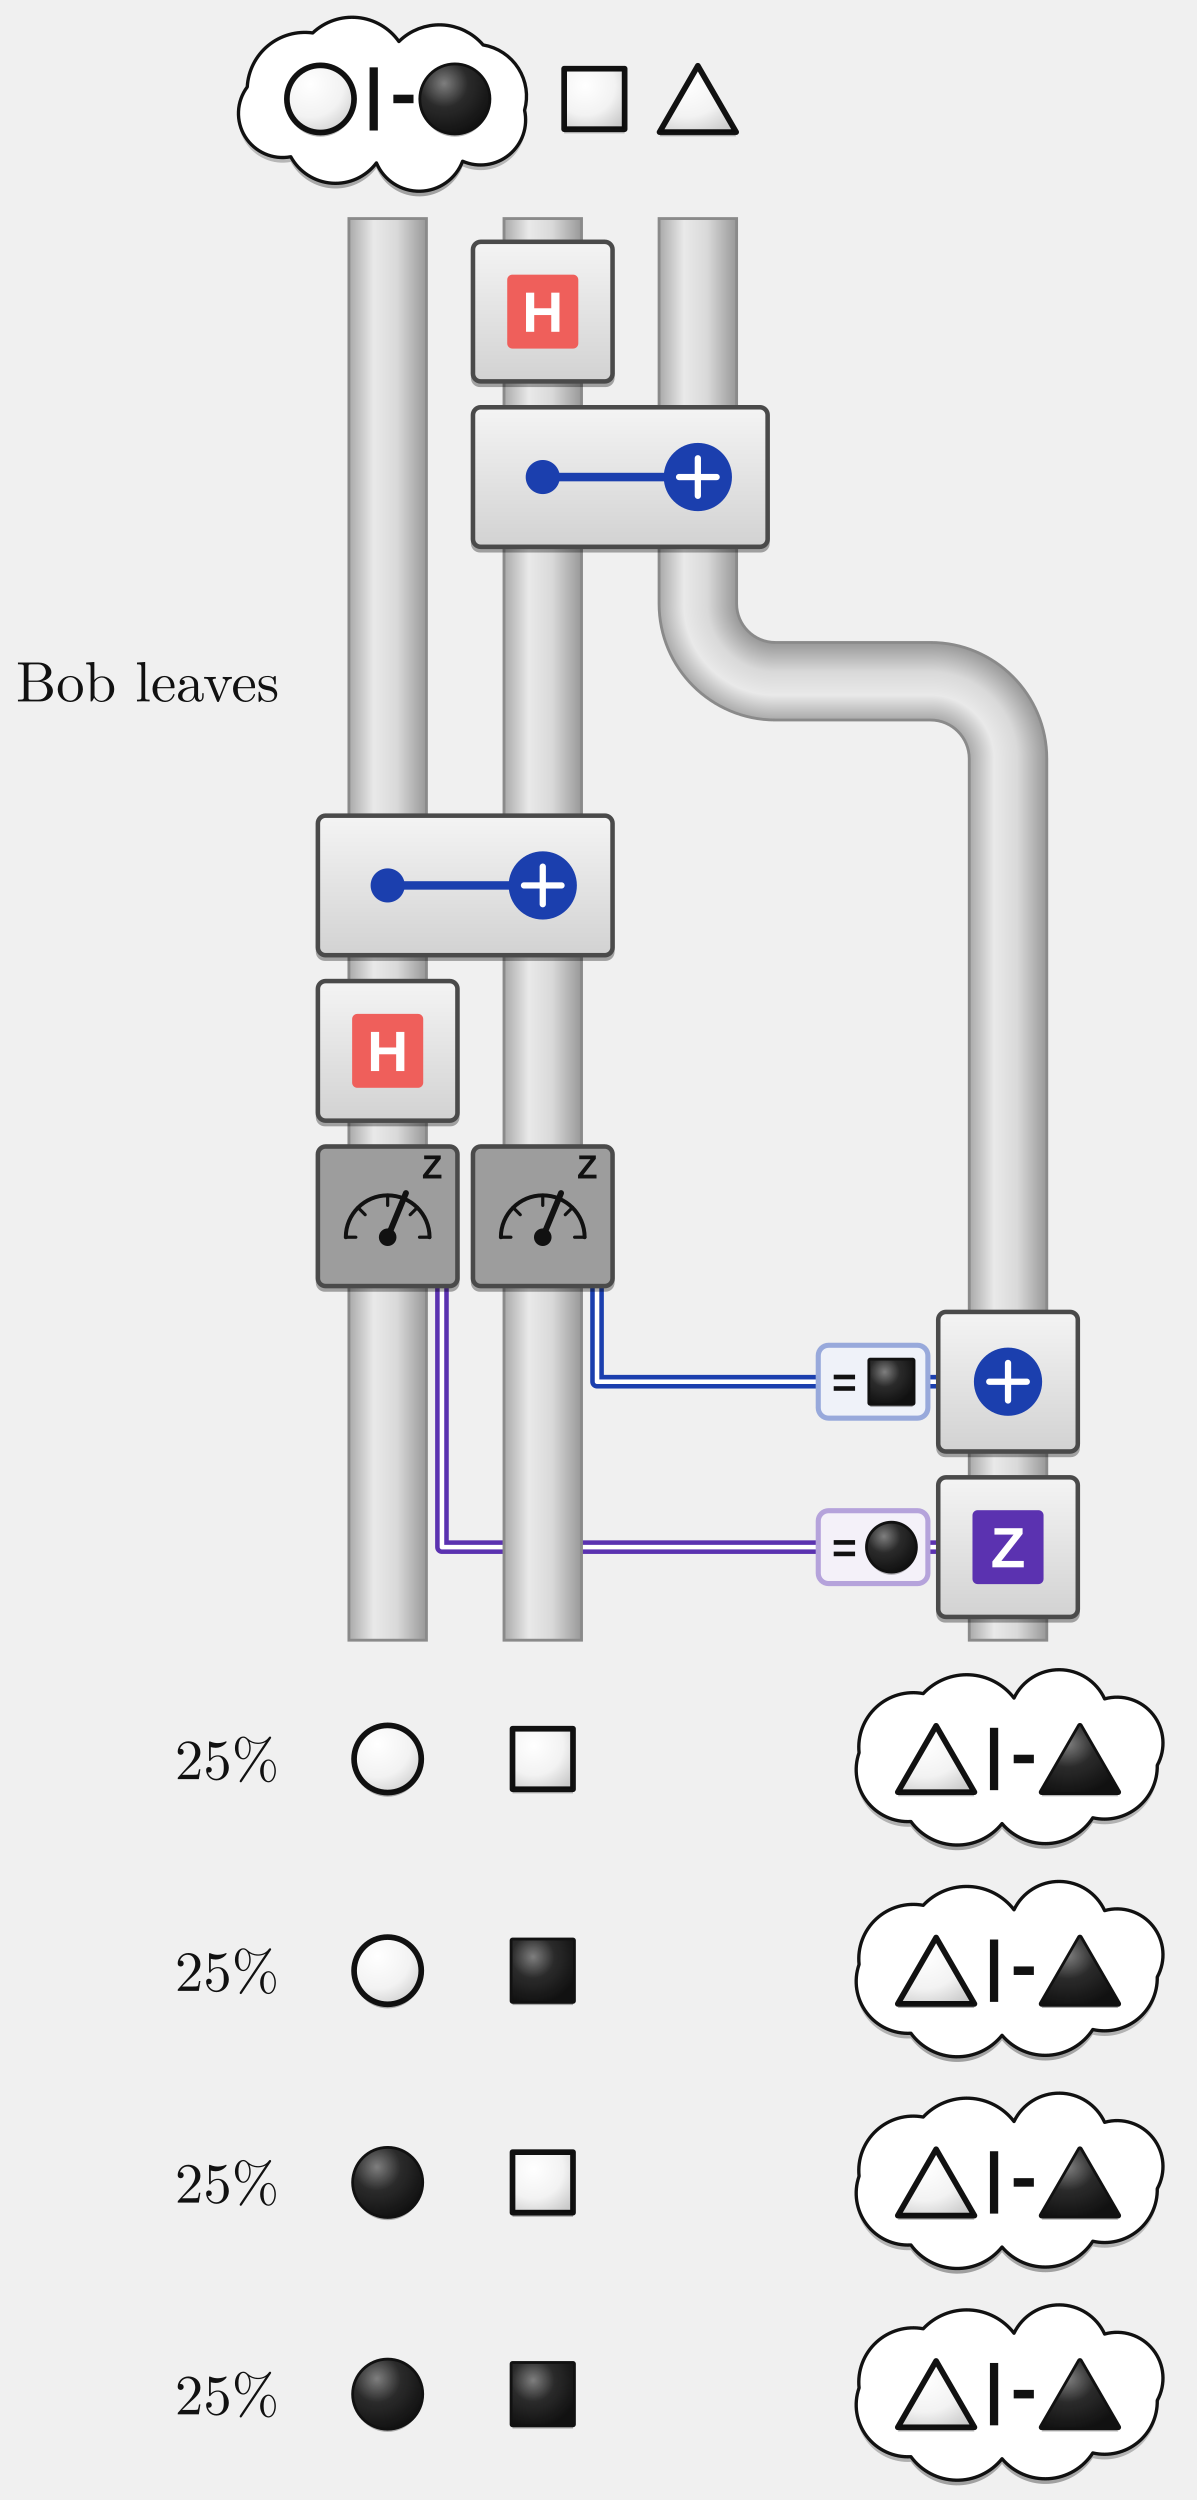
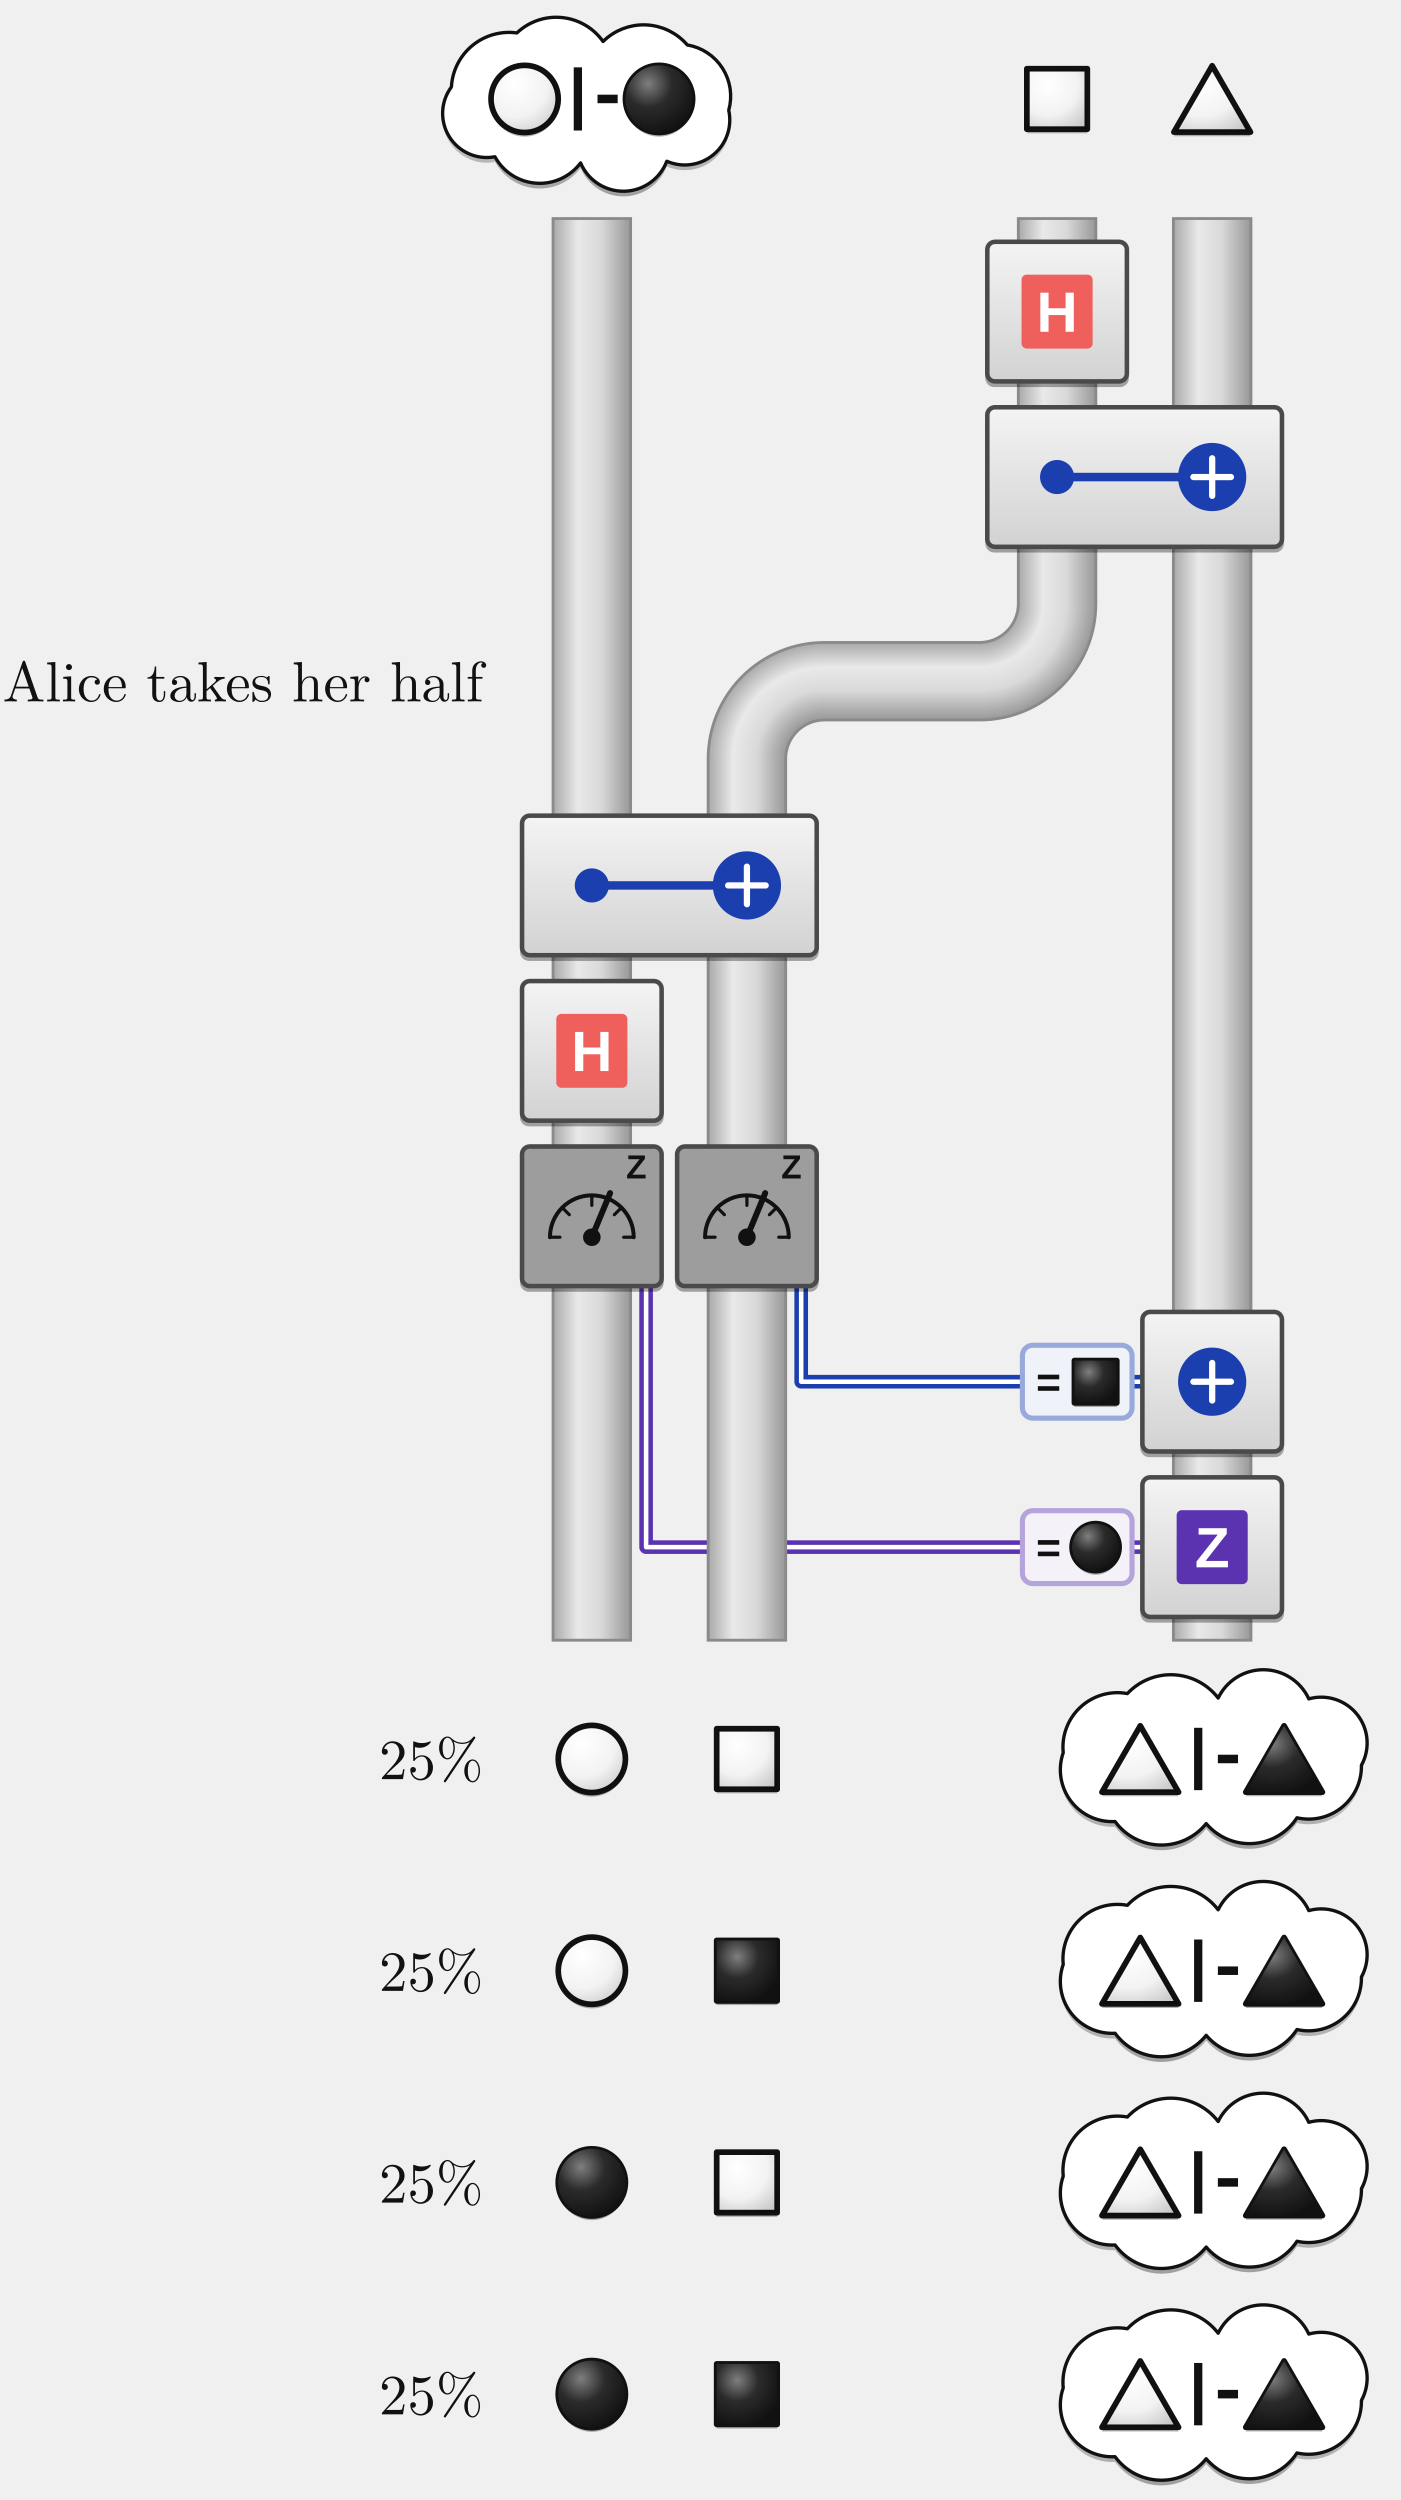
- <svg xmlns="http://www.w3.org/2000/svg" viewBox="-149.981 -3 462.742 967.197" width="462.742" height="967.197" shape-rendering="geometricPrecision">
+ <svg xmlns="http://www.w3.org/2000/svg" viewBox="-228.966 -3 541.727 967.197" width="541.727" height="967.197" shape-rendering="geometricPrecision">
  <defs>
    <linearGradient id="ms-pipe" x1="0" y1="0" x2="1" y2="0">
      <stop offset="0%" stop-color="#a9a9a9" />
      <stop offset="32%" stop-color="#e9e9e9" />
      <stop offset="62%" stop-color="#d9d9d9" />
      <stop offset="100%" stop-color="#989898" />
    </linearGradient>
    <linearGradient id="ms-gate" x1="0" y1="0" x2="0" y2="1">
      <stop offset="0%" stop-color="#f4f4f4" />
      <stop offset="100%" stop-color="#d2d2d2" />
    </linearGradient>
    <linearGradient id="ms-shadow" x1="0" y1="0" x2="0" y2="1">
      <stop offset="0%" stop-color="#000000" stop-opacity="0" />
      <stop offset="55%" stop-color="#000000" stop-opacity="0.119" />
      <stop offset="100%" stop-color="#000000" stop-opacity="0.34" />
    </linearGradient>
    <linearGradient id="ms-qubit-shadow" x1="0" y1="0" x2="0" y2="1">
      <stop offset="0%" stop-color="#000000" stop-opacity="0" />
      <stop offset="55%" stop-color="#000000" stop-opacity="0.105" />
      <stop offset="100%" stop-color="#000000" stop-opacity="0.3" />
    </linearGradient>
    <radialGradient id="ms-qubit-lit" cx="0.34" cy="0.27" r="0.78">
      <stop offset="0%" stop-color="#ffffff" stop-opacity="0.46" />
      <stop offset="45%" stop-color="#ffffff" stop-opacity="0.11" />
      <stop offset="100%" stop-color="#ffffff" stop-opacity="0" />
    </radialGradient>
    <radialGradient id="ms-qubit-dim" cx="0.35" cy="0.28" r="0.85">
      <stop offset="0%" stop-color="#000000" stop-opacity="0" />
      <stop offset="58%" stop-color="#000000" stop-opacity="0.05" />
      <stop offset="100%" stop-color="#000000" stop-opacity="0.21" />
    </radialGradient>
  </defs>
  <g>
    <g data-key="controlled@2-3#1">
      <path d="M81 494.556L81 531.556L213 531.556" fill="none" stroke-linejoin="round" stroke-linecap="butt" stroke="#1b3fae" stroke-width="5.28" />
      <path d="M81 494.556L81 531.556L213 531.556" fill="none" stroke-linejoin="round" stroke-linecap="butt" stroke="#ffffff" stroke-width="1.76" />
    </g>
    <g data-key="single:Z@1-3#0">
      <path d="M21 494.556L21 595.556L213 595.556" fill="none" stroke-linejoin="round" stroke-linecap="butt" stroke="#5b32b0" stroke-width="5.28" />
      <path d="M21 494.556L21 595.556L213 595.556" fill="none" stroke-linejoin="round" stroke-linecap="butt" stroke="#ffffff" stroke-width="1.76" />
    </g>
    <g data-key="pipe:1:n0">
      <rect x="-15" y="81.556" width="30" height="231" fill="url(#ms-pipe)" stroke="#8a8a8a" stroke-width="1.1" />
    </g>
    <g data-key="pipe:1:controlled@1-2#0">
      <rect x="-15" y="366.556" width="30" height="10" fill="url(#ms-pipe)" stroke="#8a8a8a" stroke-width="1.1" />
    </g>
    <g data-key="pipe:1:single:H@1-1#0">
      <rect x="-15" y="430.556" width="30" height="10" fill="url(#ms-pipe)" stroke="#8a8a8a" stroke-width="1.1" />
    </g>
    <g data-key="pipe:1:measure@1-1#0">
      <rect x="-15" y="494.556" width="30" height="137" fill="url(#ms-pipe)" stroke="#8a8a8a" stroke-width="1.1" />
    </g>
    <g data-key="pipe:2:n0">
-       <rect x="45" y="81.556" width="30" height="9" fill="url(#ms-pipe)" stroke="#8a8a8a" stroke-width="1.1" />
+       <rect x="165" y="81.556" width="30" height="9" fill="url(#ms-pipe)" stroke="#8a8a8a" stroke-width="1.1" />
    </g>
    <g data-key="pipe:2:single:H@2-2#0">
-       <rect x="45" y="144.556" width="30" height="10" fill="url(#ms-pipe)" stroke="#8a8a8a" stroke-width="1.1" />
+       <rect x="165" y="144.556" width="30" height="10" fill="url(#ms-pipe)" stroke="#8a8a8a" stroke-width="1.1" />
    </g>
    <g data-key="pipe:2:controlled@2-3#0">
-       <rect x="45" y="208.556" width="30" height="104" fill="url(#ms-pipe)" stroke="#8a8a8a" stroke-width="1.1" />
-     </g>
-     <g data-key="pipe:2:controlled@1-2#0">
-       <rect x="45" y="366.556" width="30" height="74" fill="url(#ms-pipe)" stroke="#8a8a8a" stroke-width="1.1" />
-     </g>
-     <g data-key="pipe:2:measure@2-2#0">
-       <rect x="45" y="494.556" width="30" height="137" fill="url(#ms-pipe)" stroke="#8a8a8a" stroke-width="1.1" />
-     </g>
-     <g data-key="pipe:3:n0">
-       <rect x="105" y="81.556" width="30" height="73" fill="url(#ms-pipe)" stroke="#8a8a8a" stroke-width="1.1" />
-     </g>
-     <g data-key="pipe:3:controlled@2-3#0">
-       <rect x="105" y="208.556" width="30" height="22.5" fill="url(#ms-pipe)" />
+       <rect x="165" y="208.556" width="30" height="22.5" fill="url(#ms-pipe)" />
      <radialGradient id="ms-elbow-150_230_556" gradientUnits="userSpaceOnUse" cx="150" cy="230.556" r="45">
+         <stop offset="0.333" stop-color="#a9a9a9" />
+         <stop offset="0.547" stop-color="#e9e9e9" />
+         <stop offset="0.747" stop-color="#d9d9d9" />
+         <stop offset="1" stop-color="#989898" />
+       </radialGradient>
+       <path d="M165 230.556A15 15 0 0 1 150 245.556L150 275.556A45 45 0 0 0 195 230.556Z" fill="url(#ms-elbow-150_230_556)" />
+       <linearGradient id="ms-run-89_5_260_556" x1="0" y1="0" x2="0" y2="1">
+         <stop offset="0" stop-color="#a9a9a9" />
+         <stop offset="0.32" stop-color="#e9e9e9" />
+         <stop offset="0.62" stop-color="#d9d9d9" />
+         <stop offset="1" stop-color="#989898" />
+       </linearGradient>
+       <rect x="89.5" y="245.556" width="61" height="30" fill="url(#ms-run-89_5_260_556)" />
+       <radialGradient id="ms-elbow-90_290_556" gradientUnits="userSpaceOnUse" cx="90" cy="290.556" r="45">
        <stop offset="0.333" stop-color="#989898" />
        <stop offset="0.587" stop-color="#d9d9d9" />
        <stop offset="0.787" stop-color="#e9e9e9" />
        <stop offset="1" stop-color="#a9a9a9" />
      </radialGradient>
-       <path d="M105 230.556A45 45 0 0 0 150 275.556L150 245.556A15 15 0 0 1 135 230.556Z" fill="url(#ms-elbow-150_230_556)" />
-       <linearGradient id="ms-run-149_5_260_556" x1="0" y1="1" x2="0" y2="0">
-         <stop offset="0" stop-color="#a9a9a9" />
-         <stop offset="0.32" stop-color="#e9e9e9" />
-         <stop offset="0.62" stop-color="#d9d9d9" />
-         <stop offset="1" stop-color="#989898" />
-       </linearGradient>
-       <rect x="149.5" y="245.556" width="61" height="30" fill="url(#ms-run-149_5_260_556)" />
-       <radialGradient id="ms-elbow-210_290_556" gradientUnits="userSpaceOnUse" cx="210" cy="290.556" r="45">
-         <stop offset="0.333" stop-color="#a9a9a9" />
-         <stop offset="0.547" stop-color="#e9e9e9" />
-         <stop offset="0.747" stop-color="#d9d9d9" />
-         <stop offset="1" stop-color="#989898" />
-       </radialGradient>
-       <path d="M210 275.556A15 15 0 0 1 225 290.556L255 290.556A45 45 0 0 0 210 245.556Z" fill="url(#ms-elbow-210_290_556)" />
-       <rect x="225" y="290.056" width="30" height="214.5" fill="url(#ms-pipe)" />
-       <path d="M105 208.556L105 230.556A45 45 0 0 0 150 275.556L210 275.556A15 15 0 0 1 225 290.556L225 504.556L255 504.556L255 290.556A45 45 0 0 0 210 245.556L150 245.556A15 15 0 0 1 135 230.556L135 208.556" fill="none" stroke="#8a8a8a" stroke-width="1.1" />
+       <path d="M90 245.556A45 45 0 0 0 45 290.556L75 290.556A15 15 0 0 1 90 275.556Z" fill="url(#ms-elbow-90_290_556)" />
+       <rect x="45" y="290.056" width="30" height="22.5" fill="url(#ms-pipe)" />
+       <path d="M165 208.556L165 230.556A15 15 0 0 1 150 245.556L90 245.556A45 45 0 0 0 45 290.556L45 312.556L75 312.556L75 290.556A15 15 0 0 1 90 275.556L150 275.556A45 45 0 0 0 195 230.556L195 208.556" fill="none" stroke="#8a8a8a" stroke-width="1.1" />
+     </g>
+     <g data-key="pipe:2:controlled@1-2#0">
+       <rect x="45" y="366.556" width="30" height="74" fill="url(#ms-pipe)" stroke="#8a8a8a" stroke-width="1.1" />
+     </g>
+     <g data-key="pipe:2:measure@2-2#0">
+       <rect x="45" y="494.556" width="30" height="137" fill="url(#ms-pipe)" stroke="#8a8a8a" stroke-width="1.1" />
+     </g>
+     <g data-key="pipe:3:n0">
+       <rect x="225" y="81.556" width="30" height="73" fill="url(#ms-pipe)" stroke="#8a8a8a" stroke-width="1.1" />
+     </g>
+     <g data-key="pipe:3:controlled@2-3#0">
+       <rect x="225" y="208.556" width="30" height="296" fill="url(#ms-pipe)" stroke="#8a8a8a" stroke-width="1.1" />
    </g>
    <g data-key="pipe:3:controlled@2-3#1">
      <rect x="225" y="558.556" width="30" height="10" fill="url(#ms-pipe)" stroke="#8a8a8a" stroke-width="1.1" />
    </g>
    <g data-key="pipe:3:single:Z@1-3#0">
      <rect x="225" y="622.556" width="30" height="9" fill="url(#ms-pipe)" stroke="#8a8a8a" stroke-width="1.1" />
    </g>
    <g data-key="single:H@2-2#0">
-       <rect x="32.2" y="92.756" width="55.6" height="54" rx="3.5" fill="url(#ms-shadow)" stroke="none" />
-       <rect x="33" y="90.556" width="54" height="54" rx="3" fill="url(#ms-gate)" stroke="#4a4a4a" stroke-width="1.76" />
-       <rect x="46.25" y="103.256" width="27.5" height="28.6" rx="2" fill="#ef5f5b" />
-       <text x="60" y="125.366" text-anchor="middle" font-family="ui-sans-serif, system-ui, -apple-system, 'Helvetica Neue', Arial, sans-serif" font-size="22" font-weight="700" fill="#ffffff">H</text>
+       <rect x="152.2" y="92.756" width="55.6" height="54" rx="3.5" fill="url(#ms-shadow)" stroke="none" />
+       <rect x="153" y="90.556" width="54" height="54" rx="3" fill="url(#ms-gate)" stroke="#4a4a4a" stroke-width="1.76" />
+       <rect x="166.25" y="103.256" width="27.5" height="28.6" rx="2" fill="#ef5f5b" />
+       <text x="180" y="125.366" text-anchor="middle" font-family="ui-sans-serif, system-ui, -apple-system, 'Helvetica Neue', Arial, sans-serif" font-size="22" font-weight="700" fill="#ffffff">H</text>
    </g>
    <g data-key="controlled@2-3#0">
-       <rect x="32.2" y="156.756" width="115.6" height="54" rx="3.5" fill="url(#ms-shadow)" stroke="none" />
-       <rect x="33" y="154.556" width="114" height="54" rx="3" fill="url(#ms-gate)" stroke="#4a4a4a" stroke-width="1.76" />
+       <rect x="152.2" y="156.756" width="115.6" height="54" rx="3.5" fill="url(#ms-shadow)" stroke="none" />
+       <rect x="153" y="154.556" width="114" height="54" rx="3" fill="url(#ms-gate)" stroke="#4a4a4a" stroke-width="1.76" />
    </g>
    <g data-key="controlled@1-2#0">
      <rect x="-27.8" y="314.756" width="115.6" height="54" rx="3.5" fill="url(#ms-shadow)" stroke="none" />
      <rect x="-27" y="312.556" width="114" height="54" rx="3" fill="url(#ms-gate)" stroke="#4a4a4a" stroke-width="1.76" />
    </g>
    <g data-key="single:H@1-1#0">
      <rect x="-27.8" y="378.756" width="55.6" height="54" rx="3.5" fill="url(#ms-shadow)" stroke="none" />
      <rect x="-27" y="376.556" width="54" height="54" rx="3" fill="url(#ms-gate)" stroke="#4a4a4a" stroke-width="1.76" />
      <rect x="-13.75" y="389.256" width="27.5" height="28.6" rx="2" fill="#ef5f5b" />
      <text x="0" y="411.366" text-anchor="middle" font-family="ui-sans-serif, system-ui, -apple-system, 'Helvetica Neue', Arial, sans-serif" font-size="22" font-weight="700" fill="#ffffff">H</text>
    </g>
    <g data-key="measure@1-1#0">
      <rect x="-27.8" y="442.756" width="55.6" height="54" rx="3.5" fill="url(#ms-shadow)" stroke="none" />
      <rect x="-27" y="440.556" width="54" height="54" rx="3" fill="#9d9d9d" stroke="#4a4a4a" stroke-width="1.76" />
      <path d="M-16.2 475.656A16.2 16.2 0 0 1 16.2 475.656" fill="none" stroke="#111111" stroke-width="1.54" stroke-linecap="round" />
      <line x1="-12.312" y1="475.656" x2="-16.2" y2="475.656" stroke="#111111" stroke-width="1.232" stroke-linecap="round" />
      <line x1="-8.706" y1="466.95" x2="-11.455" y2="464.201" stroke="#111111" stroke-width="1.232" stroke-linecap="round" />
      <line x1="0" y1="463.344" x2="0" y2="459.456" stroke="#111111" stroke-width="1.232" stroke-linecap="round" />
      <line x1="8.706" y1="466.95" x2="11.455" y2="464.201" stroke="#111111" stroke-width="1.232" stroke-linecap="round" />
      <line x1="12.312" y1="475.656" x2="16.2" y2="475.656" stroke="#111111" stroke-width="1.232" stroke-linecap="round" />
      <line x1="0" y1="475.656" x2="7.067" y2="458.594" stroke="#111111" stroke-width="2.31" stroke-linecap="round" />
      <circle cx="0" cy="475.656" r="3.402" fill="#111111" />
      <text x="21.168" y="452.933" text-anchor="end" font-family="ui-sans-serif, system-ui, -apple-system, 'Helvetica Neue', Arial, sans-serif" font-size="12.96" font-weight="700" fill="#111111">Z</text>
    </g>
    <g data-key="measure@2-2#0">
      <rect x="32.2" y="442.756" width="55.6" height="54" rx="3.5" fill="url(#ms-shadow)" stroke="none" />
      <rect x="33" y="440.556" width="54" height="54" rx="3" fill="#9d9d9d" stroke="#4a4a4a" stroke-width="1.76" />
      <path d="M43.8 475.656A16.2 16.2 0 0 1 76.2 475.656" fill="none" stroke="#111111" stroke-width="1.54" stroke-linecap="round" />
      <line x1="47.688" y1="475.656" x2="43.8" y2="475.656" stroke="#111111" stroke-width="1.232" stroke-linecap="round" />
      <line x1="51.294" y1="466.95" x2="48.545" y2="464.201" stroke="#111111" stroke-width="1.232" stroke-linecap="round" />
      <line x1="60" y1="463.344" x2="60" y2="459.456" stroke="#111111" stroke-width="1.232" stroke-linecap="round" />
      <line x1="68.706" y1="466.95" x2="71.455" y2="464.201" stroke="#111111" stroke-width="1.232" stroke-linecap="round" />
      <line x1="72.312" y1="475.656" x2="76.2" y2="475.656" stroke="#111111" stroke-width="1.232" stroke-linecap="round" />
      <line x1="60" y1="475.656" x2="67.067" y2="458.594" stroke="#111111" stroke-width="2.31" stroke-linecap="round" />
      <circle cx="60" cy="475.656" r="3.402" fill="#111111" />
      <text x="81.168" y="452.933" text-anchor="end" font-family="ui-sans-serif, system-ui, -apple-system, 'Helvetica Neue', Arial, sans-serif" font-size="12.96" font-weight="700" fill="#111111">Z</text>
    </g>
    <g data-key="controlled@2-3#1">
      <rect x="212.2" y="506.756" width="55.6" height="54" rx="3.5" fill="url(#ms-shadow)" stroke="none" />
      <rect x="213" y="504.556" width="54" height="54" rx="3" fill="url(#ms-gate)" stroke="#4a4a4a" stroke-width="1.76" />
    </g>
    <g data-key="single:Z@1-3#0">
      <rect x="212.2" y="570.756" width="55.6" height="54" rx="3.5" fill="url(#ms-shadow)" stroke="none" />
      <rect x="213" y="568.556" width="54" height="54" rx="3" fill="url(#ms-gate)" stroke="#4a4a4a" stroke-width="1.76" />
      <rect x="226.25" y="581.256" width="27.5" height="28.6" rx="2" fill="#5b32b0" />
      <text x="240" y="603.366" text-anchor="middle" font-family="ui-sans-serif, system-ui, -apple-system, 'Helvetica Neue', Arial, sans-serif" font-size="22" font-weight="700" fill="#ffffff">Z</text>
    </g>
    <g data-key="controlled@2-3#1">
      <rect x="166.586" y="517.456" width="42.414" height="28.2" rx="4" fill="#eff2f9" stroke="#98a9db" stroke-width="1.98" />
    </g>
    <g data-key="controlled@2-3#1">
      <text x="176.693" y="537.414" text-anchor="middle" font-family="ui-sans-serif, system-ui, -apple-system, 'Helvetica Neue', Arial, sans-serif" font-size="16.5" font-weight="700" fill="#111111">=</text>
    </g>
    <g data-key="controlled@2-3#1">
      <g transform="translate(194.9 531.556)">
        <g transform="translate(0 1.6)">
          <path d="M-8.19 -8.19L8.19 -8.19L8.19 8.19L-8.19 8.19Z" fill="url(#ms-qubit-shadow)" stroke="none" />
        </g>
        <path d="M-8.19 -8.19L8.19 -8.19L8.19 8.19L-8.19 8.19Z" fill="#111111" stroke="#111111" stroke-width="2.2" stroke-linejoin="round" />
        <path d="M-8.19 -8.19L8.19 -8.19L8.19 8.19L-8.19 8.19Z" fill="url(#ms-qubit-lit)" stroke="none" />
      </g>
    </g>
    <g data-key="single:Z@1-3#0">
      <rect x="166.586" y="581.456" width="42.414" height="28.2" rx="4" fill="#f4f1f9" stroke="#b5a3db" stroke-width="1.98" />
    </g>
    <g data-key="single:Z@1-3#0">
      <text x="176.693" y="601.414" text-anchor="middle" font-family="ui-sans-serif, system-ui, -apple-system, 'Helvetica Neue', Arial, sans-serif" font-size="16.5" font-weight="700" fill="#111111">=</text>
    </g>
    <g data-key="single:Z@1-3#0">
      <g transform="translate(194.9 595.556)">
        <g transform="translate(0 1.6)">
          <path d="M-9.1 0A9.1 9.1 0 1 0 9.1 0A9.1 9.1 0 1 0 -9.1 0Z" fill="url(#ms-qubit-shadow)" stroke="none" />
        </g>
        <path d="M-9.1 0A9.1 9.1 0 1 0 9.1 0A9.1 9.1 0 1 0 -9.1 0Z" fill="#111111" stroke="#111111" stroke-width="2.2" stroke-linejoin="round" />
        <path d="M-9.1 0A9.1 9.1 0 1 0 9.1 0A9.1 9.1 0 1 0 -9.1 0Z" fill="url(#ms-qubit-lit)" stroke="none" />
      </g>
    </g>
    <g data-key="controlled@2-3#0">
-       <line x1="60" y1="181.556" x2="120" y2="181.556" stroke="#1b3fae" stroke-width="3.3" stroke-linecap="round" />
+       <line x1="180" y1="181.556" x2="240" y2="181.556" stroke="#1b3fae" stroke-width="3.3" stroke-linecap="round" />
    </g>
    <g data-key="controlled@2-3#0">
-       <circle cx="60" cy="181.556" r="6.6" fill="#1b3fae" />
+       <circle cx="180" cy="181.556" r="6.6" fill="#1b3fae" />
    </g>
    <g data-key="controlled@2-3#0">
-       <circle cx="120" cy="181.556" r="13.2" fill="#1b3fae" />
-       <line x1="112.74" y1="181.556" x2="127.26" y2="181.556" stroke="#ffffff" stroke-width="2.42" stroke-linecap="round" />
-       <line x1="120" y1="174.296" x2="120" y2="188.816" stroke="#ffffff" stroke-width="2.42" stroke-linecap="round" />
+       <circle cx="240" cy="181.556" r="13.2" fill="#1b3fae" />
+       <line x1="232.74" y1="181.556" x2="247.26" y2="181.556" stroke="#ffffff" stroke-width="2.42" stroke-linecap="round" />
+       <line x1="240" y1="174.296" x2="240" y2="188.816" stroke="#ffffff" stroke-width="2.42" stroke-linecap="round" />
    </g>
    <g data-key="controlled@1-2#0">
      <line x1="0" y1="339.556" x2="60" y2="339.556" stroke="#1b3fae" stroke-width="3.3" stroke-linecap="round" />
    </g>
    <g data-key="controlled@1-2#0">
      <circle cx="0" cy="339.556" r="6.6" fill="#1b3fae" />
    </g>
    <g data-key="controlled@1-2#0">
      <circle cx="60" cy="339.556" r="13.2" fill="#1b3fae" />
      <line x1="52.74" y1="339.556" x2="67.26" y2="339.556" stroke="#ffffff" stroke-width="2.42" stroke-linecap="round" />
      <line x1="60" y1="332.296" x2="60" y2="346.816" stroke="#ffffff" stroke-width="2.42" stroke-linecap="round" />
    </g>
    <g data-key="controlled@2-3#1">
      <circle cx="240" cy="531.556" r="13.2" fill="#1b3fae" />
      <line x1="232.74" y1="531.556" x2="247.26" y2="531.556" stroke="#ffffff" stroke-width="2.42" stroke-linecap="round" />
      <line x1="240" y1="524.296" x2="240" y2="538.816" stroke="#ffffff" stroke-width="2.42" stroke-linecap="round" />
    </g>
    <g data-key="state:in">
      <g transform="translate(0 2)">
        <path d="M-29 9.743A22.178 22.178 0 0 1 4.35 13.061A22.269 22.269 0 0 1 36.924 14.383A20.121 20.121 0 0 1 52.965 39.669A17.416 17.416 0 0 1 29 59.38A17.971 17.971 0 0 1 -4.35 60.031A19.754 19.754 0 0 1 -37.483 57.648A17.076 17.076 0 0 1 -54.32 30.638A22.308 22.308 0 0 1 -29 9.743Z" fill="url(#ms-shadow)" stroke="none" />
      </g>
      <path d="M-29 9.743A22.178 22.178 0 0 1 4.35 13.061A22.269 22.269 0 0 1 36.924 14.383A20.121 20.121 0 0 1 52.965 39.669A17.416 17.416 0 0 1 29 59.38A17.971 17.971 0 0 1 -4.35 60.031A19.754 19.754 0 0 1 -37.483 57.648A17.076 17.076 0 0 1 -54.32 30.638A22.308 22.308 0 0 1 -29 9.743Z" fill="#ffffff" stroke="#111111" stroke-width="1.3" stroke-linejoin="round" />
    </g>
    <g data-key="state:in">
      <g transform="translate(-26 35.278)">
        <g transform="translate(0 1.6)">
          <path d="M-13 0A13 13 0 1 0 13 0A13 13 0 1 0 -13 0Z" fill="url(#ms-qubit-shadow)" stroke="none" />
        </g>
        <path d="M-13 0A13 13 0 1 0 13 0A13 13 0 1 0 -13 0Z" fill="#ffffff" stroke="#111111" stroke-width="2.2" stroke-linejoin="round" />
        <path d="M-13 0A13 13 0 1 0 13 0A13 13 0 1 0 -13 0Z" fill="url(#ms-qubit-dim)" stroke="none" />
      </g>
    </g>
    <g data-key="state:in">
      <rect x="2.2" y="33.628" width="7.8" height="3.3" fill="#111111" />
    </g>
    <g data-key="state:in">
      <g transform="translate(26 35.278)">
        <g transform="translate(0 1.6)">
          <path d="M-13 0A13 13 0 1 0 13 0A13 13 0 1 0 -13 0Z" fill="url(#ms-qubit-shadow)" stroke="none" />
        </g>
        <path d="M-13 0A13 13 0 1 0 13 0A13 13 0 1 0 -13 0Z" fill="#111111" stroke="#111111" stroke-width="2.2" stroke-linejoin="round" />
        <path d="M-13 0A13 13 0 1 0 13 0A13 13 0 1 0 -13 0Z" fill="url(#ms-qubit-lit)" stroke="none" />
      </g>
    </g>
    <g data-key="state:in">
      <rect x="-7" y="23.058" width="3.2" height="24.44" fill="#111111" />
    </g>
    <g data-key="state:in">
-       <g transform="translate(79.978 35.278)">
+       <g transform="translate(180 35.278)">
        <g transform="translate(0 1.6)">
          <path d="M-11.7 -11.7L11.7 -11.7L11.7 11.7L-11.7 11.7Z" fill="url(#ms-qubit-shadow)" stroke="none" />
        </g>
        <path d="M-11.7 -11.7L11.7 -11.7L11.7 11.7L-11.7 11.7Z" fill="#ffffff" stroke="#111111" stroke-width="2.2" stroke-linejoin="round" />
        <path d="M-11.7 -11.7L11.7 -11.7L11.7 11.7L-11.7 11.7Z" fill="url(#ms-qubit-dim)" stroke="none" />
      </g>
    </g>
    <g data-key="state:in">
-       <g transform="translate(120 35.278)">
+       <g transform="translate(240 35.278)">
        <g transform="translate(0 1.6)">
          <path d="M0 -12.834L14.82 12.834L-14.82 12.834Z" fill="url(#ms-qubit-shadow)" stroke="none" />
        </g>
        <path d="M0 -12.834L14.82 12.834L-14.82 12.834Z" fill="#ffffff" stroke="#111111" stroke-width="2.2" stroke-linejoin="round" />
        <path d="M0 -12.834L14.82 12.834L-14.82 12.834Z" fill="url(#ms-qubit-dim)" stroke="none" />
      </g>
    </g>
    <g data-key="state:out">
      <g transform="translate(0 677.511)">
        <g transform="translate(0 1.6)">
          <path d="M-13 0A13 13 0 1 0 13 0A13 13 0 1 0 -13 0Z" fill="url(#ms-qubit-shadow)" stroke="none" />
        </g>
        <path d="M-13 0A13 13 0 1 0 13 0A13 13 0 1 0 -13 0Z" fill="#ffffff" stroke="#111111" stroke-width="2.2" stroke-linejoin="round" />
        <path d="M-13 0A13 13 0 1 0 13 0A13 13 0 1 0 -13 0Z" fill="url(#ms-qubit-dim)" stroke="none" />
      </g>
    </g>
    <g data-key="state:out">
      <g transform="translate(60 677.511)">
        <g transform="translate(0 1.6)">
          <path d="M-11.7 -11.7L11.7 -11.7L11.7 11.7L-11.7 11.7Z" fill="url(#ms-qubit-shadow)" stroke="none" />
        </g>
        <path d="M-11.7 -11.7L11.7 -11.7L11.7 11.7L-11.7 11.7Z" fill="#ffffff" stroke="#111111" stroke-width="2.2" stroke-linejoin="round" />
        <path d="M-11.7 -11.7L11.7 -11.7L11.7 11.7L-11.7 11.7Z" fill="url(#ms-qubit-dim)" stroke="none" />
      </g>
    </g>
    <g data-key="state:out">
      <g transform="translate(0 2)">
        <path d="M207.194 652.213A23.056 23.056 0 0 1 242.316 653.942A19.383 19.383 0 0 1 277.383 654.262A17.756 17.756 0 0 1 297.736 679.942A20.399 20.399 0 0 1 272.806 700.264A21.919 21.919 0 0 1 237.684 702.512A22.223 22.223 0 0 1 202.429 701.715A20.054 20.054 0 0 1 182.377 675.092A21.079 21.079 0 0 1 207.194 652.213Z" fill="url(#ms-shadow)" stroke="none" />
      </g>
      <path d="M207.194 652.213A23.056 23.056 0 0 1 242.316 653.942A19.383 19.383 0 0 1 277.383 654.262A17.756 17.756 0 0 1 297.736 679.942A20.399 20.399 0 0 1 272.806 700.264A21.919 21.919 0 0 1 237.684 702.512A22.223 22.223 0 0 1 202.429 701.715A20.054 20.054 0 0 1 182.377 675.092A21.079 21.079 0 0 1 207.194 652.213Z" fill="#ffffff" stroke="#111111" stroke-width="1.3" stroke-linejoin="round" />
    </g>
    <g data-key="state:out">
      <g transform="translate(212.18 677.511)">
        <g transform="translate(0 1.6)">
          <path d="M0 -12.834L14.82 12.834L-14.82 12.834Z" fill="url(#ms-qubit-shadow)" stroke="none" />
        </g>
        <path d="M0 -12.834L14.82 12.834L-14.82 12.834Z" fill="#ffffff" stroke="#111111" stroke-width="2.2" stroke-linejoin="round" />
        <path d="M0 -12.834L14.82 12.834L-14.82 12.834Z" fill="url(#ms-qubit-dim)" stroke="none" />
      </g>
    </g>
    <g data-key="state:out">
      <rect x="242.2" y="675.861" width="7.8" height="3.3" fill="#111111" />
    </g>
    <g data-key="state:out">
      <g transform="translate(267.82 677.511)">
        <g transform="translate(0 1.6)">
          <path d="M0 -12.834L14.82 12.834L-14.82 12.834Z" fill="url(#ms-qubit-shadow)" stroke="none" />
        </g>
        <path d="M0 -12.834L14.82 12.834L-14.82 12.834Z" fill="#111111" stroke="#111111" stroke-width="2.2" stroke-linejoin="round" />
        <path d="M0 -12.834L14.82 12.834L-14.82 12.834Z" fill="url(#ms-qubit-lit)" stroke="none" />
      </g>
    </g>
    <g data-key="state:out">
      <rect x="233" y="665.447" width="3.2" height="24.128" fill="#111111" />
    </g>
    <g data-key="state:out">
      <g transform="translate(0 759.421)">
        <g transform="translate(0 1.6)">
          <path d="M-13 0A13 13 0 1 0 13 0A13 13 0 1 0 -13 0Z" fill="url(#ms-qubit-shadow)" stroke="none" />
        </g>
        <path d="M-13 0A13 13 0 1 0 13 0A13 13 0 1 0 -13 0Z" fill="#ffffff" stroke="#111111" stroke-width="2.2" stroke-linejoin="round" />
        <path d="M-13 0A13 13 0 1 0 13 0A13 13 0 1 0 -13 0Z" fill="url(#ms-qubit-dim)" stroke="none" />
      </g>
    </g>
    <g data-key="state:out">
      <g transform="translate(60 759.421)">
        <g transform="translate(0 1.6)">
          <path d="M-11.7 -11.7L11.7 -11.7L11.7 11.7L-11.7 11.7Z" fill="url(#ms-qubit-shadow)" stroke="none" />
        </g>
        <path d="M-11.7 -11.7L11.7 -11.7L11.7 11.7L-11.7 11.7Z" fill="#111111" stroke="#111111" stroke-width="2.2" stroke-linejoin="round" />
        <path d="M-11.7 -11.7L11.7 -11.7L11.7 11.7L-11.7 11.7Z" fill="url(#ms-qubit-lit)" stroke="none" />
      </g>
    </g>
    <g data-key="state:out">
      <g transform="translate(0 2)">
        <path d="M207.194 734.124A23.056 23.056 0 0 1 242.316 735.852A19.383 19.383 0 0 1 277.383 736.172A17.756 17.756 0 0 1 297.736 761.852A20.399 20.399 0 0 1 272.806 782.175A21.919 21.919 0 0 1 237.684 784.423A22.223 22.223 0 0 1 202.429 783.626A20.054 20.054 0 0 1 182.377 757.002A21.079 21.079 0 0 1 207.194 734.124Z" fill="url(#ms-shadow)" stroke="none" />
      </g>
      <path d="M207.194 734.124A23.056 23.056 0 0 1 242.316 735.852A19.383 19.383 0 0 1 277.383 736.172A17.756 17.756 0 0 1 297.736 761.852A20.399 20.399 0 0 1 272.806 782.175A21.919 21.919 0 0 1 237.684 784.423A22.223 22.223 0 0 1 202.429 783.626A20.054 20.054 0 0 1 182.377 757.002A21.079 21.079 0 0 1 207.194 734.124Z" fill="#ffffff" stroke="#111111" stroke-width="1.3" stroke-linejoin="round" />
    </g>
    <g data-key="state:out">
      <g transform="translate(212.18 759.421)">
        <g transform="translate(0 1.6)">
          <path d="M0 -12.834L14.82 12.834L-14.82 12.834Z" fill="url(#ms-qubit-shadow)" stroke="none" />
        </g>
        <path d="M0 -12.834L14.82 12.834L-14.82 12.834Z" fill="#ffffff" stroke="#111111" stroke-width="2.2" stroke-linejoin="round" />
        <path d="M0 -12.834L14.82 12.834L-14.82 12.834Z" fill="url(#ms-qubit-dim)" stroke="none" />
      </g>
    </g>
    <g data-key="state:out">
      <rect x="242.2" y="757.771" width="7.8" height="3.3" fill="#111111" />
    </g>
    <g data-key="state:out">
      <g transform="translate(267.82 759.421)">
        <g transform="translate(0 1.6)">
          <path d="M0 -12.834L14.82 12.834L-14.82 12.834Z" fill="url(#ms-qubit-shadow)" stroke="none" />
        </g>
        <path d="M0 -12.834L14.82 12.834L-14.82 12.834Z" fill="#111111" stroke="#111111" stroke-width="2.2" stroke-linejoin="round" />
        <path d="M0 -12.834L14.82 12.834L-14.82 12.834Z" fill="url(#ms-qubit-lit)" stroke="none" />
      </g>
    </g>
    <g data-key="state:out">
      <rect x="233" y="747.357" width="3.2" height="24.128" fill="#111111" />
    </g>
    <g data-key="state:out">
      <g transform="translate(0 841.332)">
        <g transform="translate(0 1.6)">
          <path d="M-13 0A13 13 0 1 0 13 0A13 13 0 1 0 -13 0Z" fill="url(#ms-qubit-shadow)" stroke="none" />
        </g>
        <path d="M-13 0A13 13 0 1 0 13 0A13 13 0 1 0 -13 0Z" fill="#111111" stroke="#111111" stroke-width="2.2" stroke-linejoin="round" />
        <path d="M-13 0A13 13 0 1 0 13 0A13 13 0 1 0 -13 0Z" fill="url(#ms-qubit-lit)" stroke="none" />
      </g>
    </g>
    <g data-key="state:out">
      <g transform="translate(60 841.332)">
        <g transform="translate(0 1.6)">
          <path d="M-11.7 -11.7L11.7 -11.7L11.7 11.7L-11.7 11.7Z" fill="url(#ms-qubit-shadow)" stroke="none" />
        </g>
        <path d="M-11.7 -11.7L11.7 -11.7L11.7 11.7L-11.7 11.7Z" fill="#ffffff" stroke="#111111" stroke-width="2.2" stroke-linejoin="round" />
        <path d="M-11.7 -11.7L11.7 -11.7L11.7 11.7L-11.7 11.7Z" fill="url(#ms-qubit-dim)" stroke="none" />
      </g>
    </g>
    <g data-key="state:out">
      <g transform="translate(0 2)">
        <path d="M207.194 816.034A23.056 23.056 0 0 1 242.316 817.762A19.383 19.383 0 0 1 277.383 818.082A17.756 17.756 0 0 1 297.736 843.762A20.399 20.399 0 0 1 272.806 864.085A21.919 21.919 0 0 1 237.684 866.333A22.223 22.223 0 0 1 202.429 865.536A20.054 20.054 0 0 1 182.377 838.912A21.079 21.079 0 0 1 207.194 816.034Z" fill="url(#ms-shadow)" stroke="none" />
      </g>
      <path d="M207.194 816.034A23.056 23.056 0 0 1 242.316 817.762A19.383 19.383 0 0 1 277.383 818.082A17.756 17.756 0 0 1 297.736 843.762A20.399 20.399 0 0 1 272.806 864.085A21.919 21.919 0 0 1 237.684 866.333A22.223 22.223 0 0 1 202.429 865.536A20.054 20.054 0 0 1 182.377 838.912A21.079 21.079 0 0 1 207.194 816.034Z" fill="#ffffff" stroke="#111111" stroke-width="1.3" stroke-linejoin="round" />
    </g>
    <g data-key="state:out">
      <g transform="translate(212.18 841.332)">
        <g transform="translate(0 1.6)">
          <path d="M0 -12.834L14.82 12.834L-14.82 12.834Z" fill="url(#ms-qubit-shadow)" stroke="none" />
        </g>
        <path d="M0 -12.834L14.82 12.834L-14.82 12.834Z" fill="#ffffff" stroke="#111111" stroke-width="2.2" stroke-linejoin="round" />
        <path d="M0 -12.834L14.82 12.834L-14.82 12.834Z" fill="url(#ms-qubit-dim)" stroke="none" />
      </g>
    </g>
    <g data-key="state:out">
      <rect x="242.2" y="839.682" width="7.8" height="3.3" fill="#111111" />
    </g>
    <g data-key="state:out">
      <g transform="translate(267.82 841.332)">
        <g transform="translate(0 1.6)">
          <path d="M0 -12.834L14.82 12.834L-14.82 12.834Z" fill="url(#ms-qubit-shadow)" stroke="none" />
        </g>
        <path d="M0 -12.834L14.82 12.834L-14.82 12.834Z" fill="#111111" stroke="#111111" stroke-width="2.2" stroke-linejoin="round" />
        <path d="M0 -12.834L14.82 12.834L-14.82 12.834Z" fill="url(#ms-qubit-lit)" stroke="none" />
      </g>
    </g>
    <g data-key="state:out">
      <rect x="233" y="829.268" width="3.2" height="24.128" fill="#111111" />
    </g>
    <g data-key="state:out">
      <g transform="translate(0 923.242)">
        <g transform="translate(0 1.6)">
          <path d="M-13 0A13 13 0 1 0 13 0A13 13 0 1 0 -13 0Z" fill="url(#ms-qubit-shadow)" stroke="none" />
        </g>
        <path d="M-13 0A13 13 0 1 0 13 0A13 13 0 1 0 -13 0Z" fill="#111111" stroke="#111111" stroke-width="2.2" stroke-linejoin="round" />
        <path d="M-13 0A13 13 0 1 0 13 0A13 13 0 1 0 -13 0Z" fill="url(#ms-qubit-lit)" stroke="none" />
      </g>
    </g>
    <g data-key="state:out">
      <g transform="translate(60 923.242)">
        <g transform="translate(0 1.6)">
          <path d="M-11.7 -11.7L11.7 -11.7L11.7 11.7L-11.7 11.7Z" fill="url(#ms-qubit-shadow)" stroke="none" />
        </g>
        <path d="M-11.7 -11.7L11.7 -11.7L11.7 11.7L-11.7 11.7Z" fill="#111111" stroke="#111111" stroke-width="2.2" stroke-linejoin="round" />
        <path d="M-11.7 -11.7L11.7 -11.7L11.7 11.7L-11.7 11.7Z" fill="url(#ms-qubit-lit)" stroke="none" />
      </g>
    </g>
    <g data-key="state:out">
      <g transform="translate(0 2)">
        <path d="M207.194 897.944A23.056 23.056 0 0 1 242.316 899.672A19.383 19.383 0 0 1 277.383 899.992A17.756 17.756 0 0 1 297.736 925.672A20.399 20.399 0 0 1 272.806 945.995A21.919 21.919 0 0 1 237.684 948.243A22.223 22.223 0 0 1 202.429 947.446A20.054 20.054 0 0 1 182.377 920.822A21.079 21.079 0 0 1 207.194 897.944Z" fill="url(#ms-shadow)" stroke="none" />
      </g>
      <path d="M207.194 897.944A23.056 23.056 0 0 1 242.316 899.672A19.383 19.383 0 0 1 277.383 899.992A17.756 17.756 0 0 1 297.736 925.672A20.399 20.399 0 0 1 272.806 945.995A21.919 21.919 0 0 1 237.684 948.243A22.223 22.223 0 0 1 202.429 947.446A20.054 20.054 0 0 1 182.377 920.822A21.079 21.079 0 0 1 207.194 897.944Z" fill="#ffffff" stroke="#111111" stroke-width="1.3" stroke-linejoin="round" />
    </g>
    <g data-key="state:out">
      <g transform="translate(212.18 923.242)">
        <g transform="translate(0 1.6)">
          <path d="M0 -12.834L14.82 12.834L-14.82 12.834Z" fill="url(#ms-qubit-shadow)" stroke="none" />
        </g>
        <path d="M0 -12.834L14.82 12.834L-14.82 12.834Z" fill="#ffffff" stroke="#111111" stroke-width="2.2" stroke-linejoin="round" />
        <path d="M0 -12.834L14.82 12.834L-14.82 12.834Z" fill="url(#ms-qubit-dim)" stroke="none" />
      </g>
    </g>
    <g data-key="state:out">
      <rect x="242.2" y="921.592" width="7.8" height="3.3" fill="#111111" />
    </g>
    <g data-key="state:out">
      <g transform="translate(267.82 923.242)">
        <g transform="translate(0 1.6)">
          <path d="M0 -12.834L14.82 12.834L-14.82 12.834Z" fill="url(#ms-qubit-shadow)" stroke="none" />
        </g>
        <path d="M0 -12.834L14.82 12.834L-14.82 12.834Z" fill="#111111" stroke="#111111" stroke-width="2.2" stroke-linejoin="round" />
        <path d="M0 -12.834L14.82 12.834L-14.82 12.834Z" fill="url(#ms-qubit-lit)" stroke="none" />
      </g>
    </g>
    <g data-key="state:out">
      <rect x="233" y="911.178" width="3.2" height="24.128" fill="#111111" />
    </g>
-     <text x="-42" y="268.366" text-anchor="end" font-family="'Latin Modern Roman', 'CMU Serif', 'Computer Modern', 'Latin Modern Roman 10', 'Times New Roman', Times, serif" font-size="22" font-weight="400" fill="#111111">Bob leaves</text>
+     <text x="-42" y="268.366" text-anchor="end" font-family="'Latin Modern Roman', 'CMU Serif', 'Computer Modern', 'Latin Modern Roman 10', 'Times New Roman', Times, serif" font-size="22" font-weight="400" fill="#111111">Alice takes her half</text>
    <text x="-42" y="685.321" text-anchor="end" font-family="'Latin Modern Roman', 'CMU Serif', 'Computer Modern', 'Latin Modern Roman 10', 'Times New Roman', Times, serif" font-size="22" font-weight="400" fill="#111111">25%</text>
    <text x="-42" y="767.231" text-anchor="end" font-family="'Latin Modern Roman', 'CMU Serif', 'Computer Modern', 'Latin Modern Roman 10', 'Times New Roman', Times, serif" font-size="22" font-weight="400" fill="#111111">25%</text>
    <text x="-42" y="849.142" text-anchor="end" font-family="'Latin Modern Roman', 'CMU Serif', 'Computer Modern', 'Latin Modern Roman 10', 'Times New Roman', Times, serif" font-size="22" font-weight="400" fill="#111111">25%</text>
    <text x="-42" y="931.052" text-anchor="end" font-family="'Latin Modern Roman', 'CMU Serif', 'Computer Modern', 'Latin Modern Roman 10', 'Times New Roman', Times, serif" font-size="22" font-weight="400" fill="#111111">25%</text>
  </g>
</svg>
